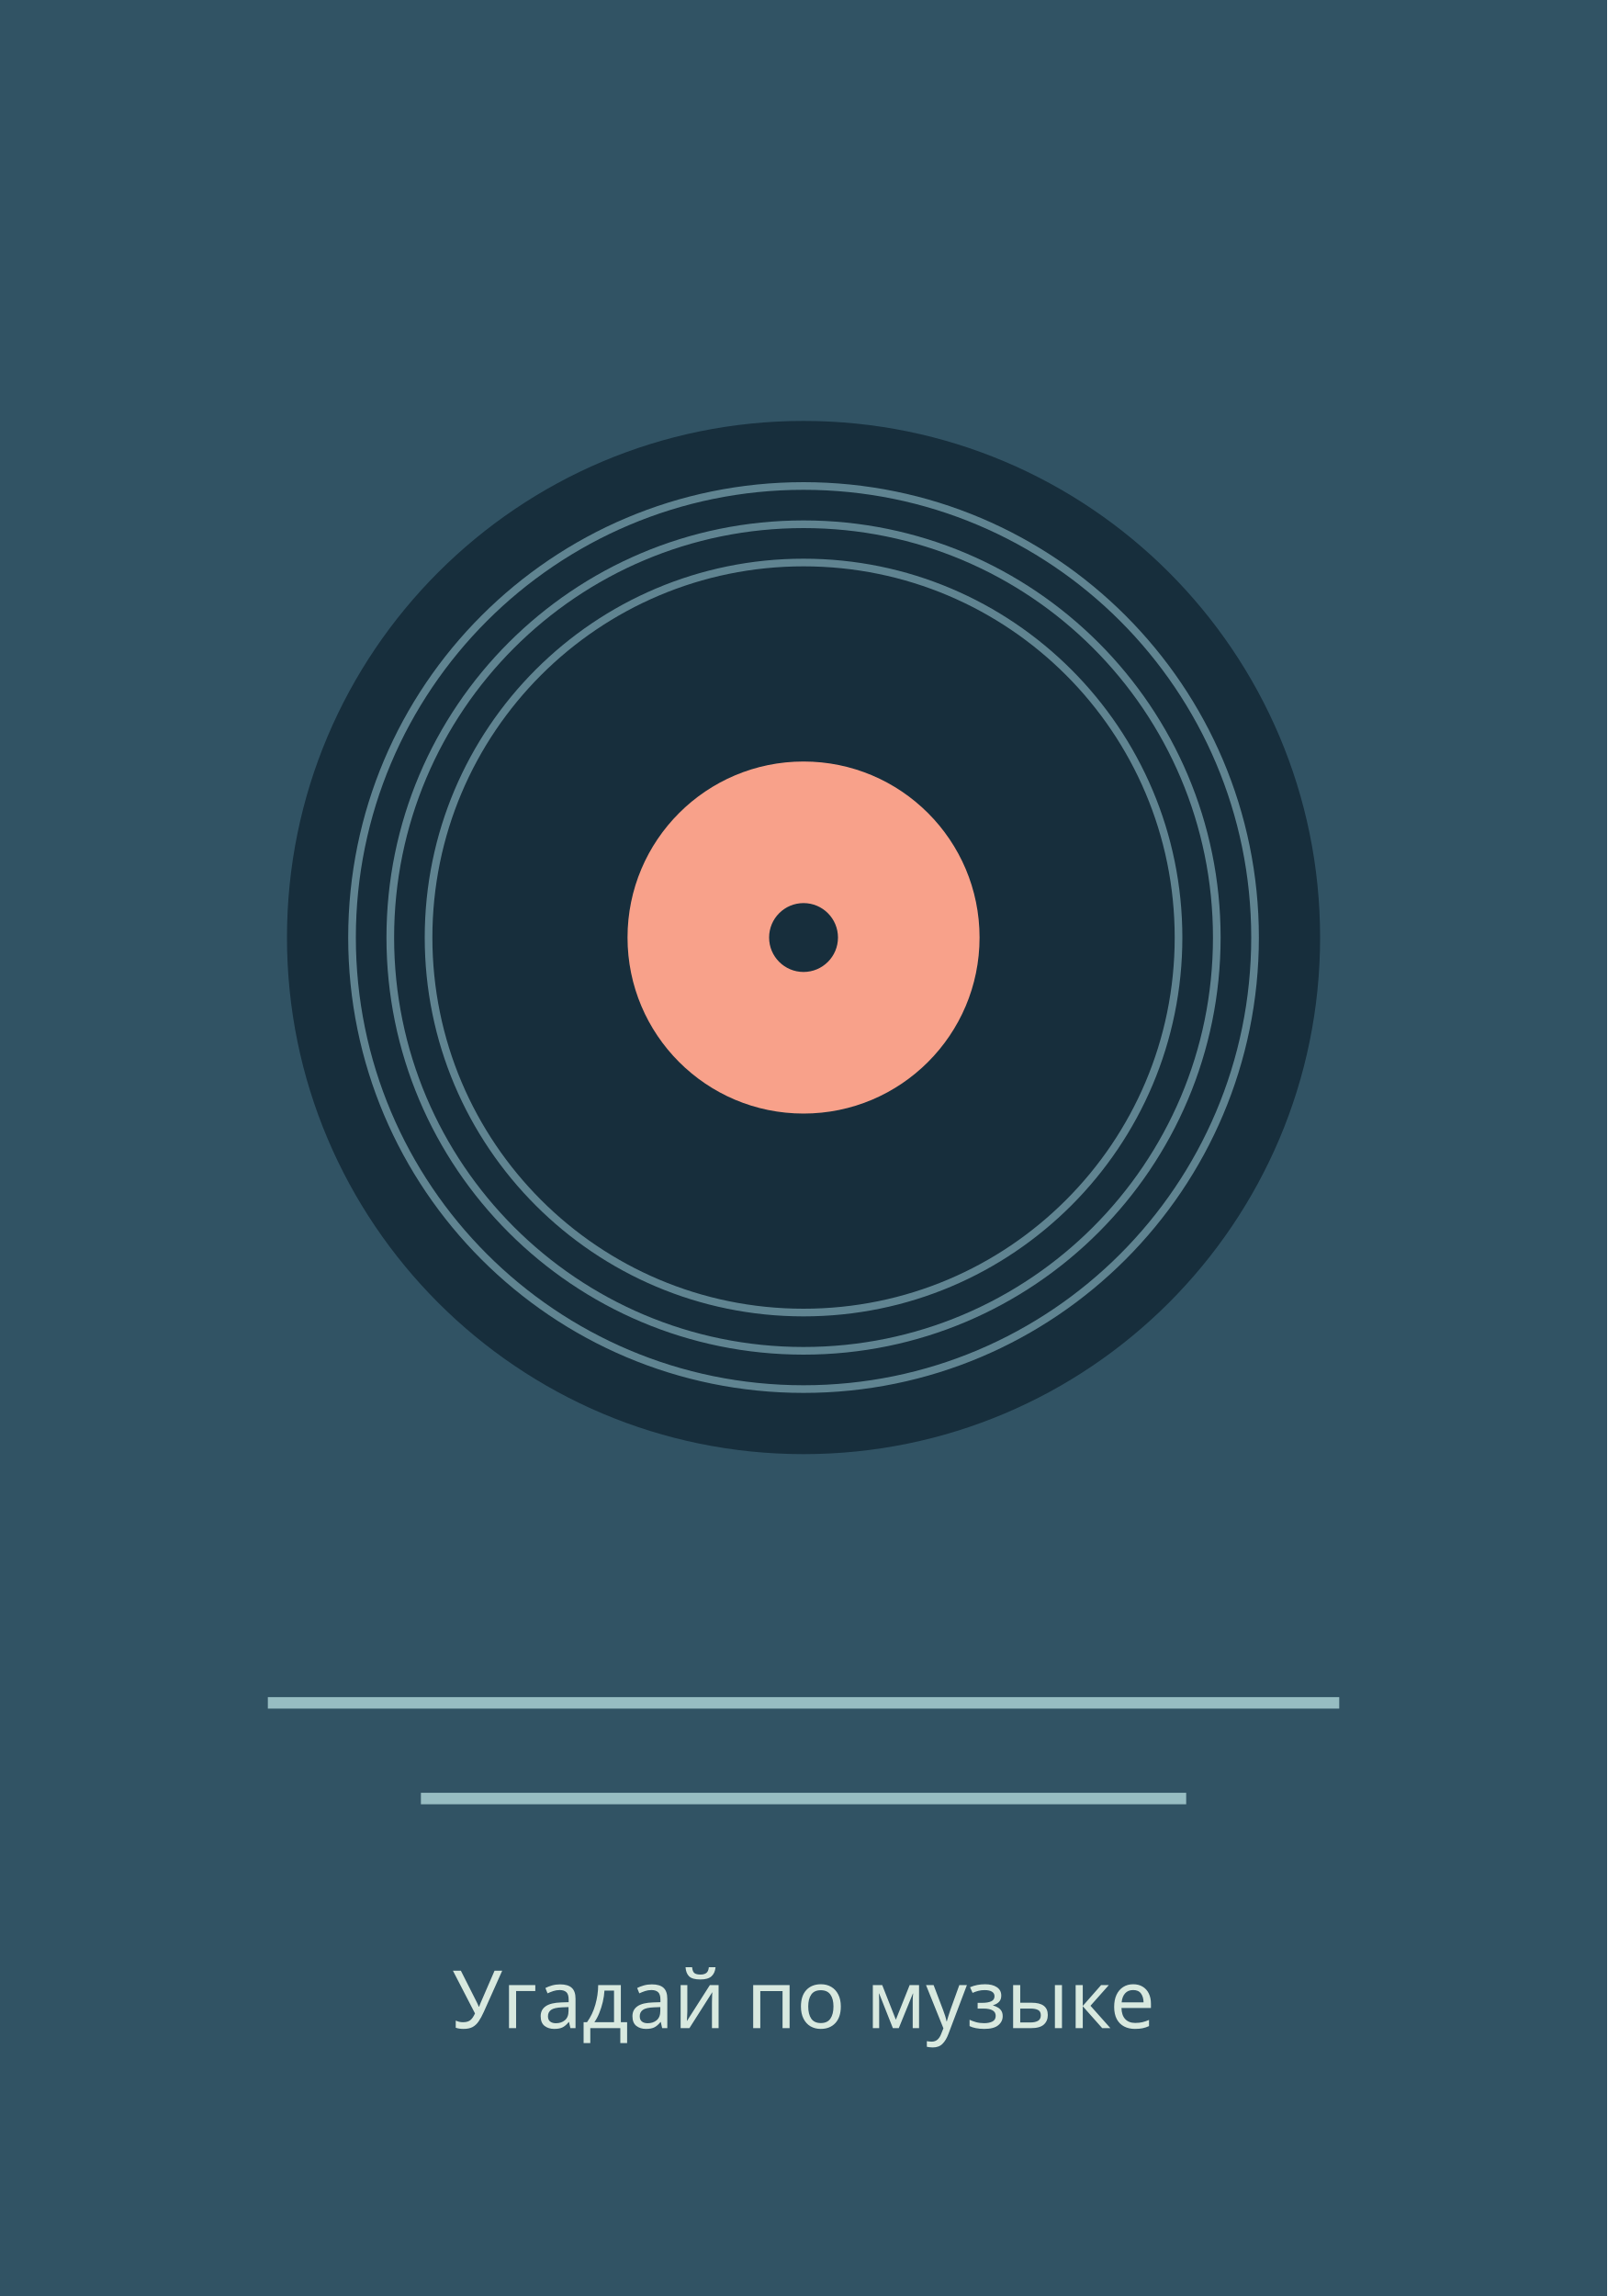
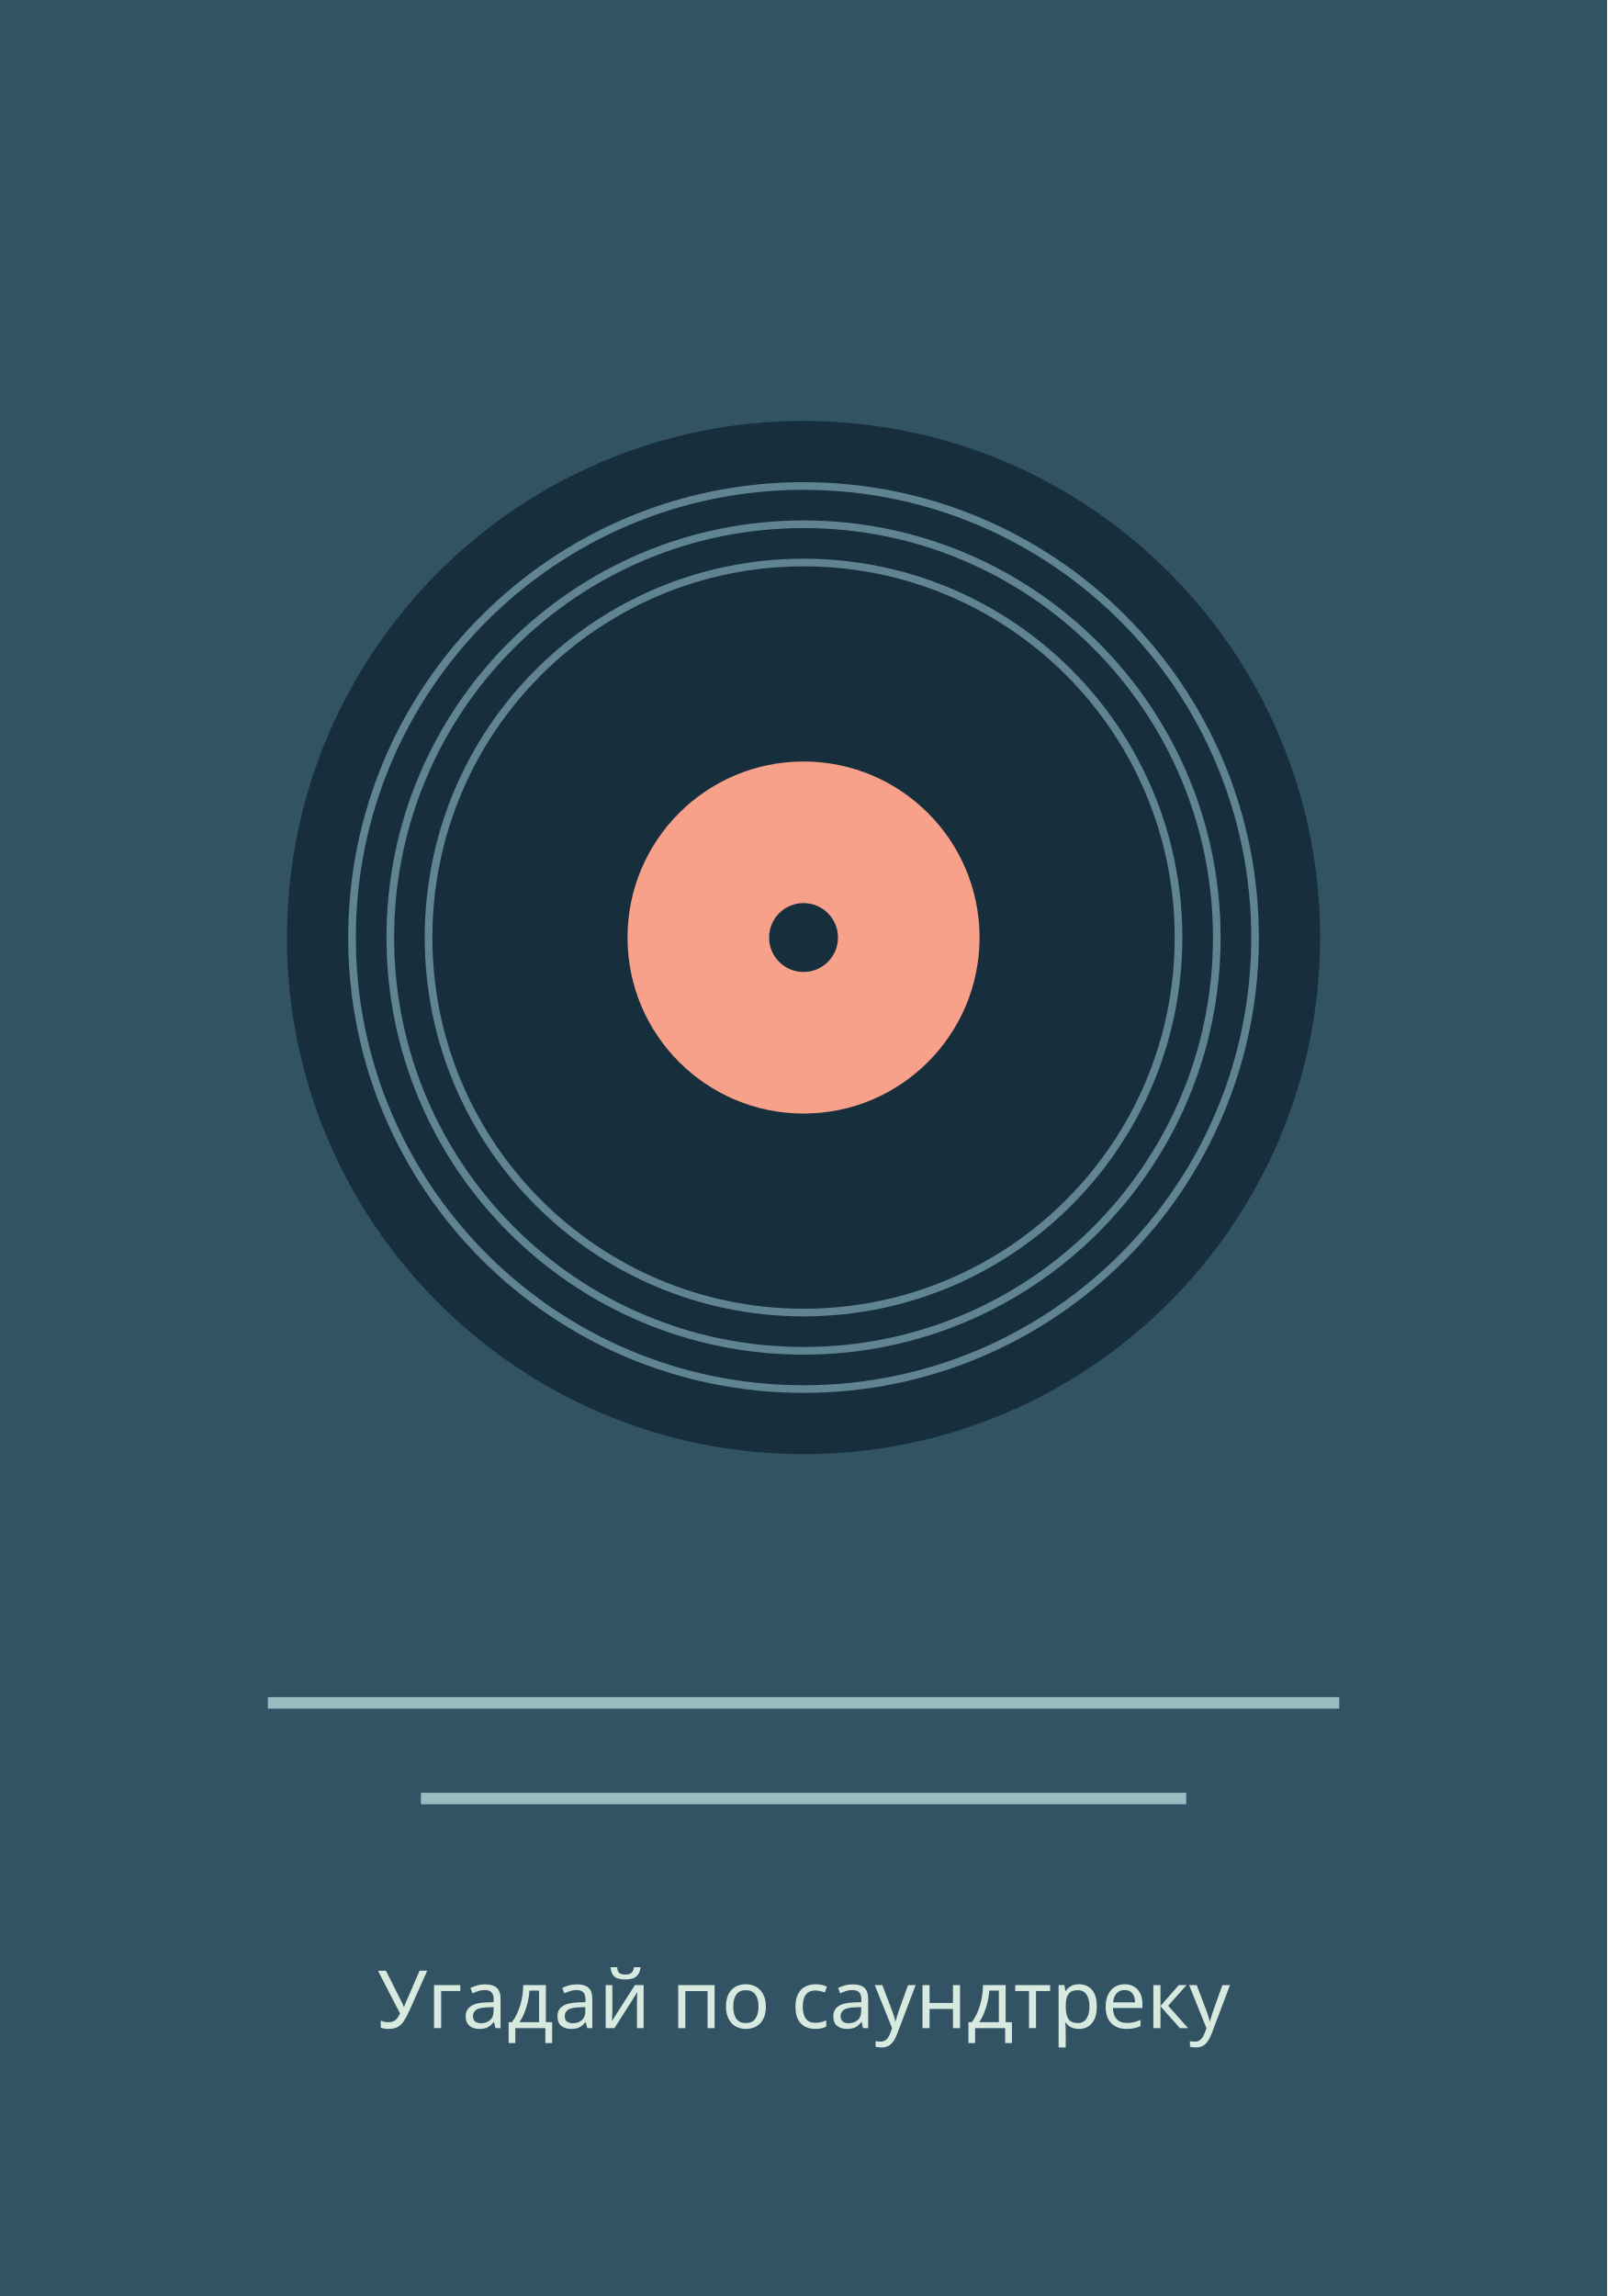
<svg xmlns="http://www.w3.org/2000/svg" width="420" height="600" viewBox="0 0 420 600">
  <rect width="420" height="600" fill="#315364" />
  <circle cx="210" cy="245" r="135" fill="#172e3c" />
  <g fill="none" stroke="#608491" stroke-width="2">
    <circle cx="210" cy="245" r="118" />
    <circle cx="210" cy="245" r="108" />
    <circle cx="210" cy="245" r="98" />
  </g>
  <circle cx="210" cy="245" r="46" fill="#f8a18a" />
  <circle cx="210" cy="245" r="9" fill="#172e3c" />
  <path d="M70 445h280M110 470h200" stroke="#97bdc2" stroke-width="3" />
-   <text x="210" y="530" text-anchor="middle" fill="#d8e9df" font-family="sans-serif" font-size="21">Угадай по музыке</text>
+   <text x="210" y="530" text-anchor="middle" fill="#d8e9df" font-family="sans-serif" font-size="21">Угадай по саундтреку</text>
</svg>
